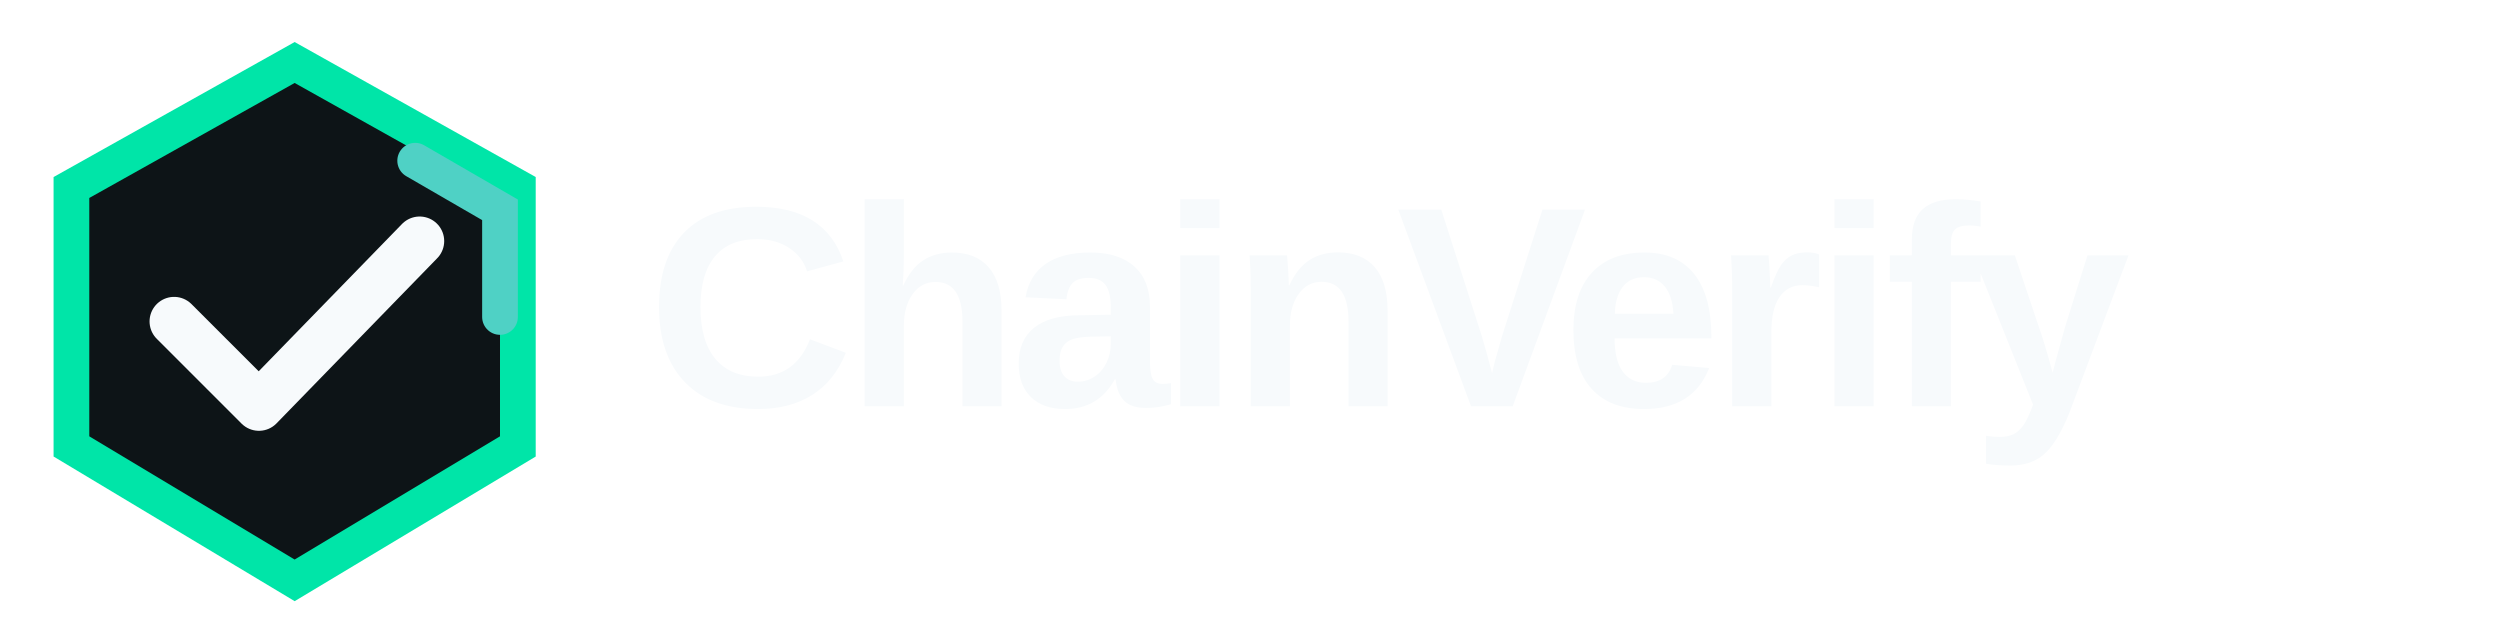
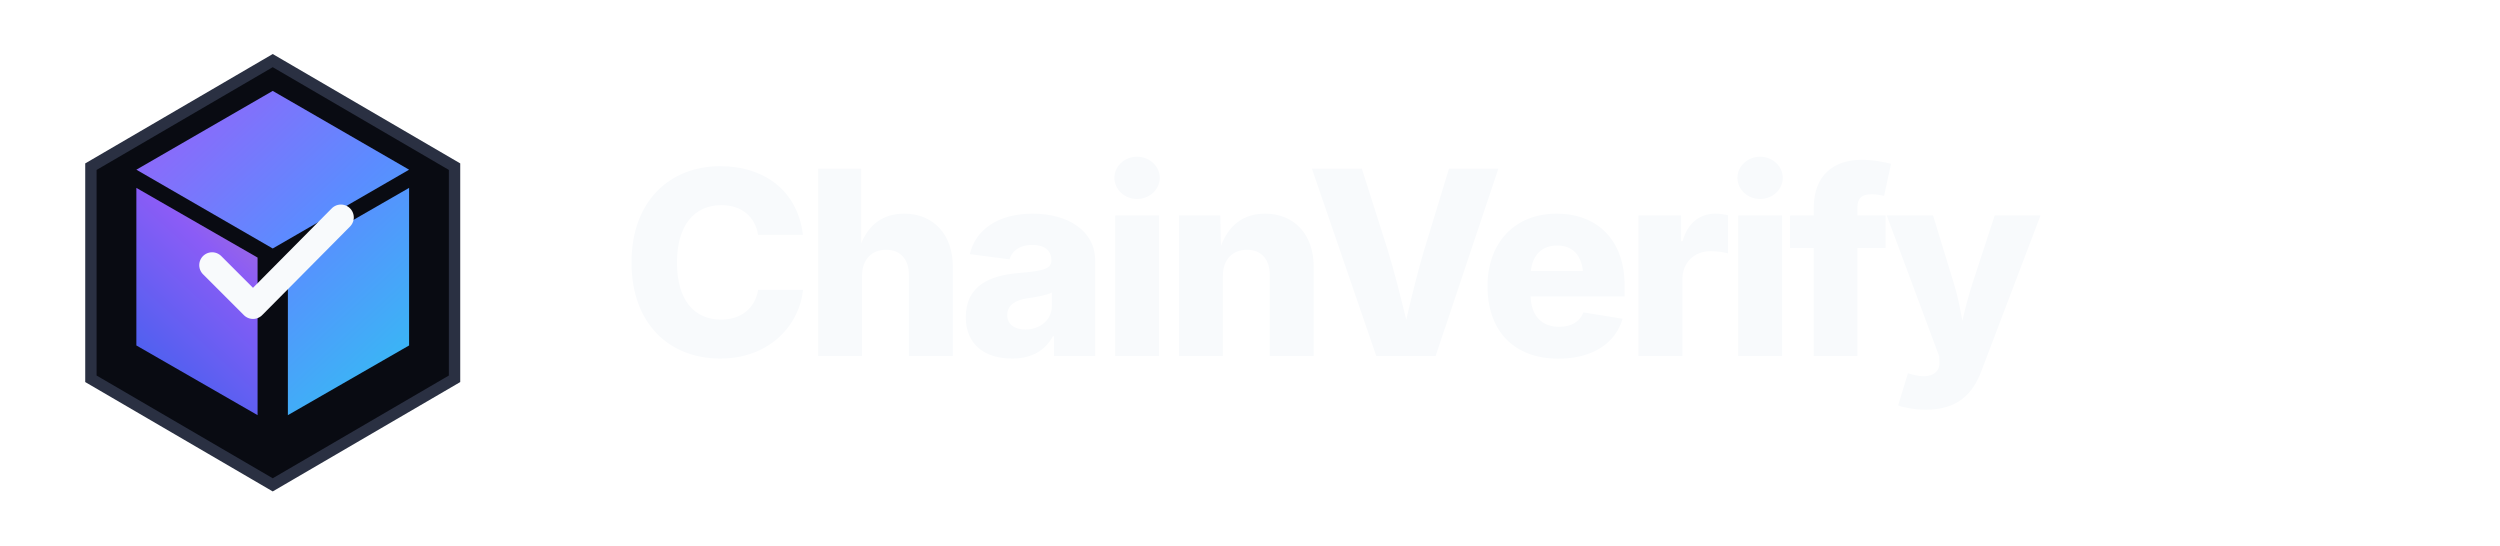
- <svg xmlns="http://www.w3.org/2000/svg" viewBox="0 0 560 144" role="img" aria-labelledby="title">
-   <g transform="translate(8 14)">
-     <path d="M58 0 108 28v58L58 116 8 86V28Z" fill="#0D1417" stroke="#00E5A8" stroke-width="8" />
-     <path d="M31 58 50 77 86 40" fill="none" stroke="#F7FAFC" stroke-width="11" stroke-linecap="round" stroke-linejoin="round" />
-     <path d="M85 22 104 33v24" fill="none" stroke="#4FD1C5" stroke-width="8" stroke-linecap="round" />
+ <svg xmlns="http://www.w3.org/2000/svg" viewBox="0 0 330 72">
+   <defs>
+     <linearGradient id="a" x1="8" y1="6" x2="56" y2="58" gradientUnits="userSpaceOnUse">
+       <stop stop-color="#A855F7" />
+       <stop offset=".48" stop-color="#5B8CFF" />
+       <stop offset="1" stop-color="#22D3EE" />
+     </linearGradient>
+     <linearGradient id="b" x1="54" y1="8" x2="11" y2="55" gradientUnits="userSpaceOnUse">
+       <stop stop-color="#FFB45C" />
+       <stop offset=".56" stop-color="#8B5CF6" />
+       <stop offset="1" stop-color="#2563EB" />
+     </linearGradient>
+   </defs>
+   <g transform="translate(4 4)">
+     <path d="M32 4 56 18v28L32 60 8 46V18L32 4Z" fill="#090B12" stroke="#2A3042" stroke-width="1.5" />
+     <path d="M32 8 50 18.4 32 28.8 14 18.4 32 8Z" fill="url(#a)" />
+     <path d="M14 20.8 30 30v20.8l-16-9.2V20.8Z" fill="url(#b)" />
+     <path d="M50 20.8 34 30v20.8l16-9.2V20.8Z" fill="url(#a)" />
+     <path d="m24 31 5.4 5.4L41 24.7" fill="none" stroke="#F8FAFC" stroke-width="3.4" stroke-linecap="round" stroke-linejoin="round" />
  </g>
-   <text x="145" y="91" fill="#F7FAFC" font-family="'Helvetica Neue',Arial,sans-serif" font-size="64" font-weight="700" letter-spacing="-2">ChainVerify</text>
+   <text x="82" y="47" fill="#F8FAFC" font-family="Inter,Arial,sans-serif" font-size="34" font-weight="760" letter-spacing="-1.2">ChainVerify</text>
</svg>
